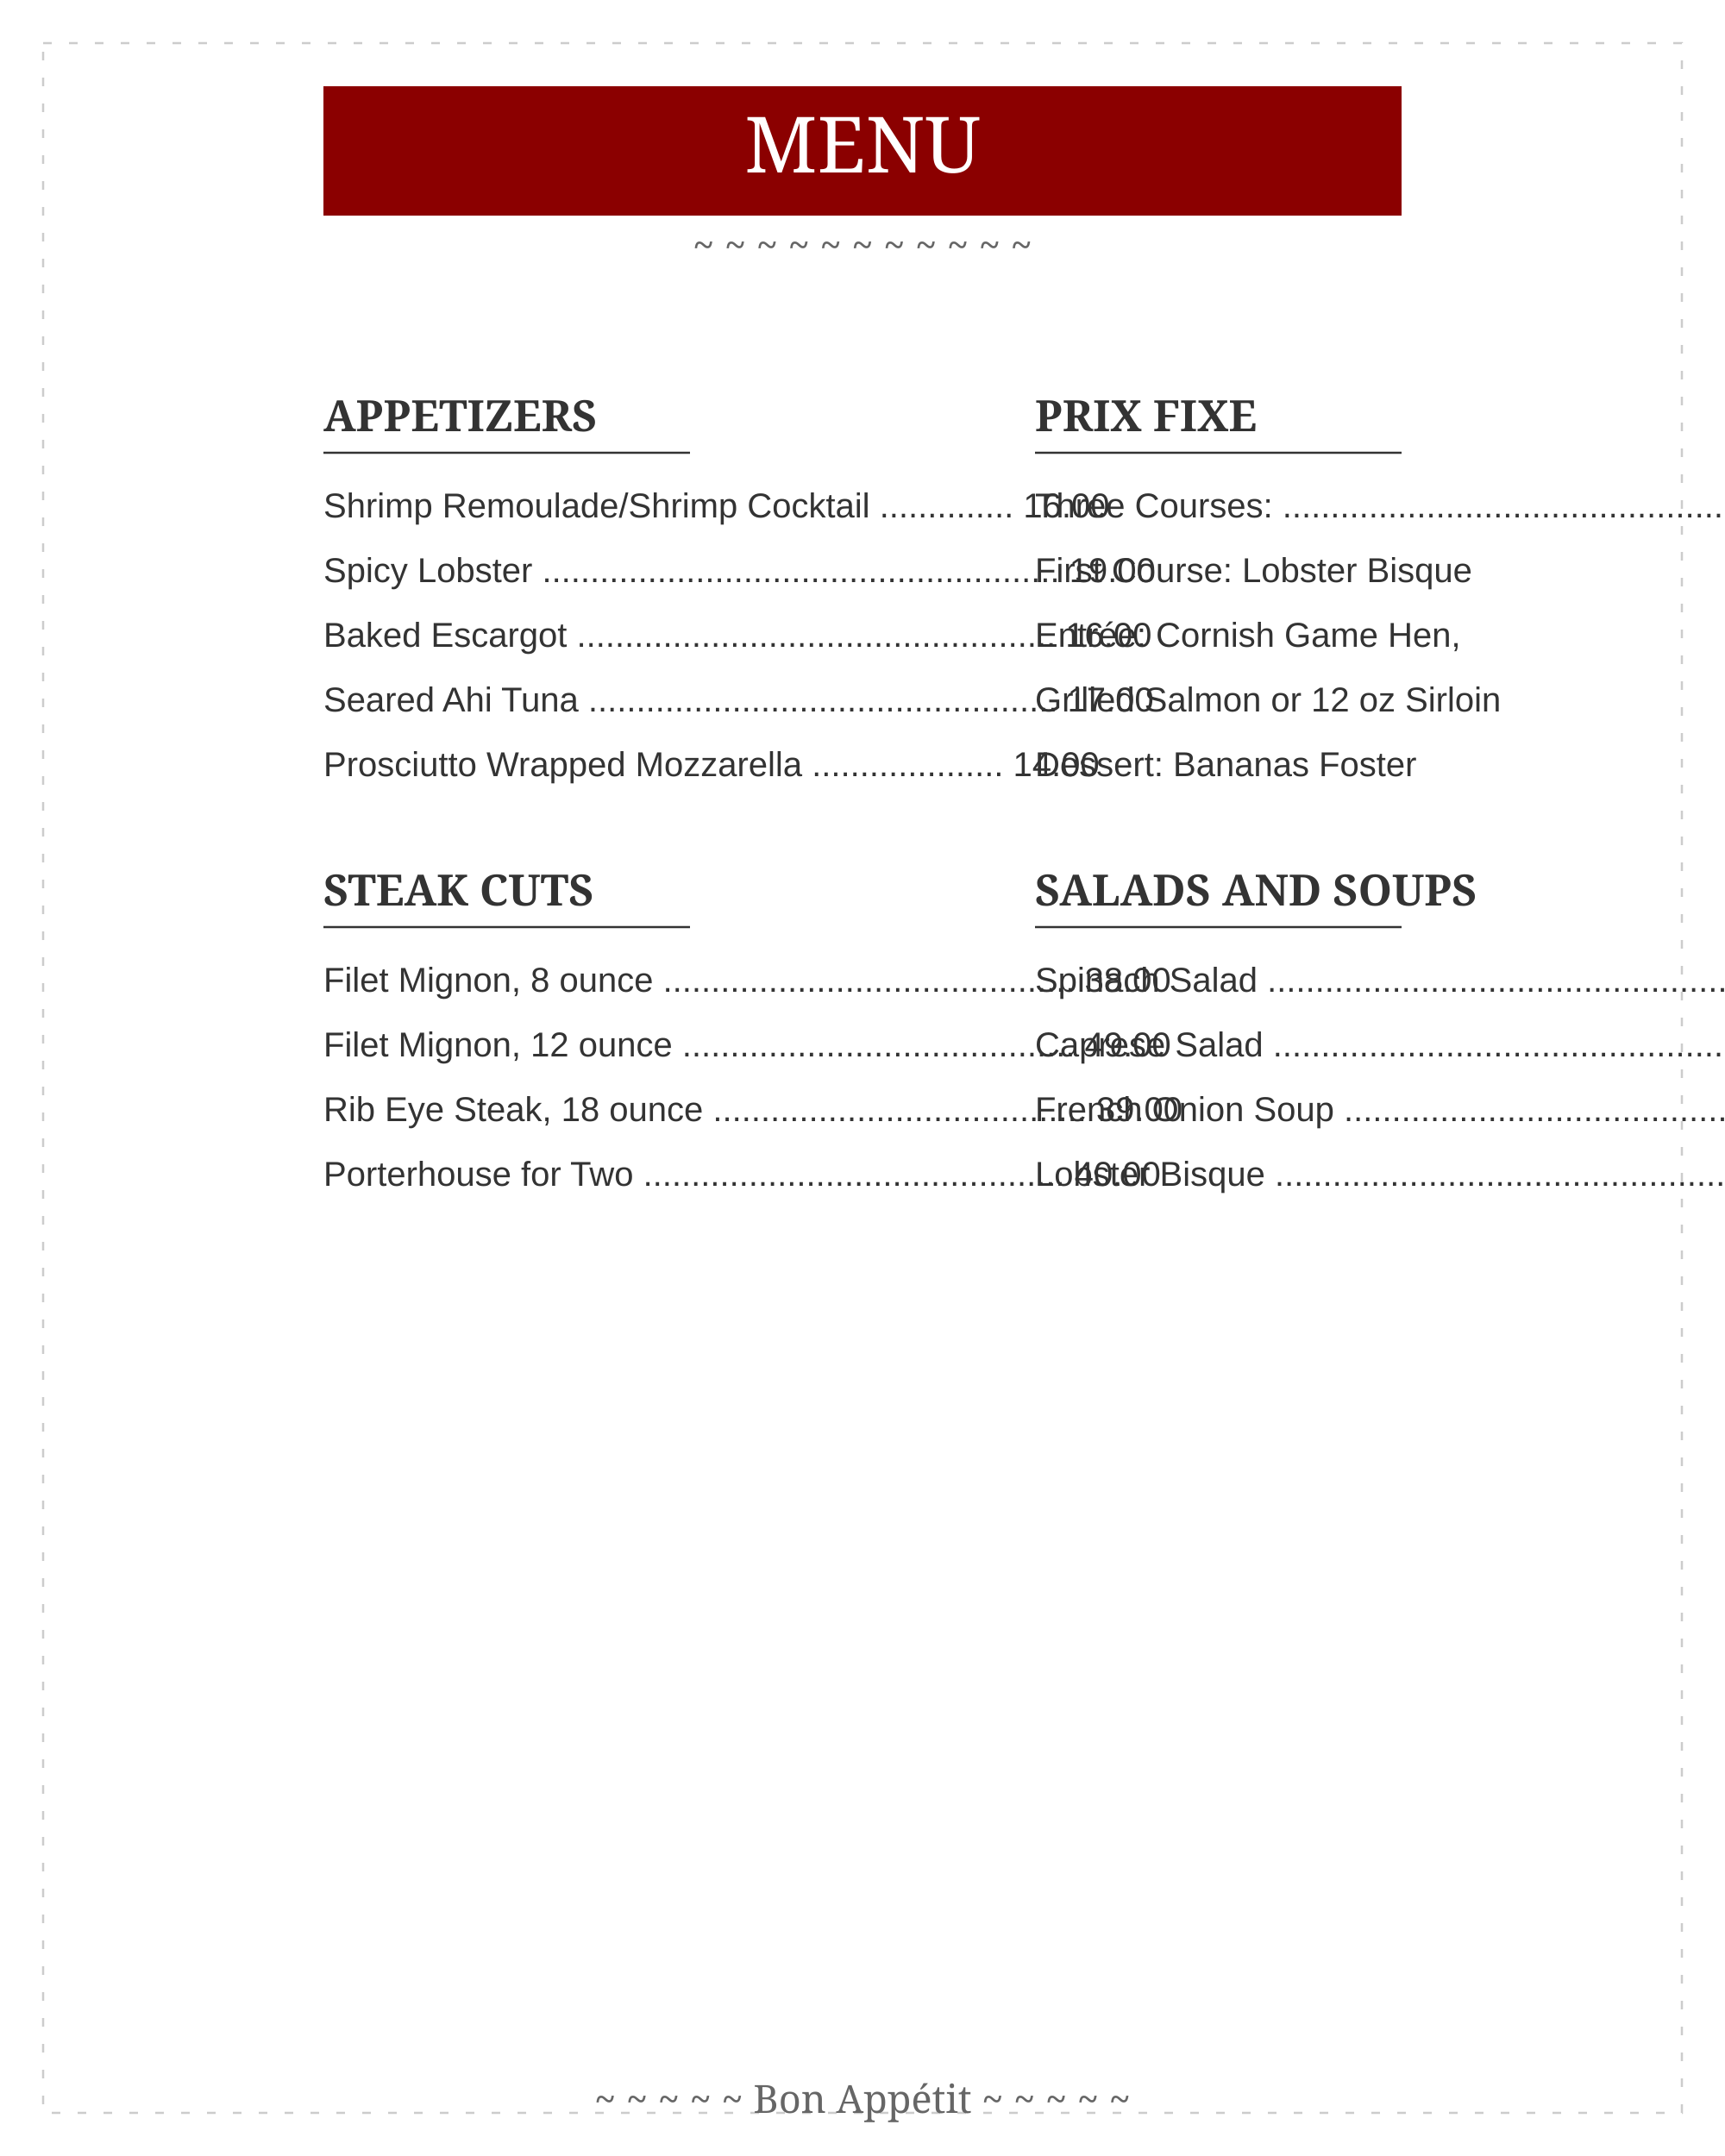
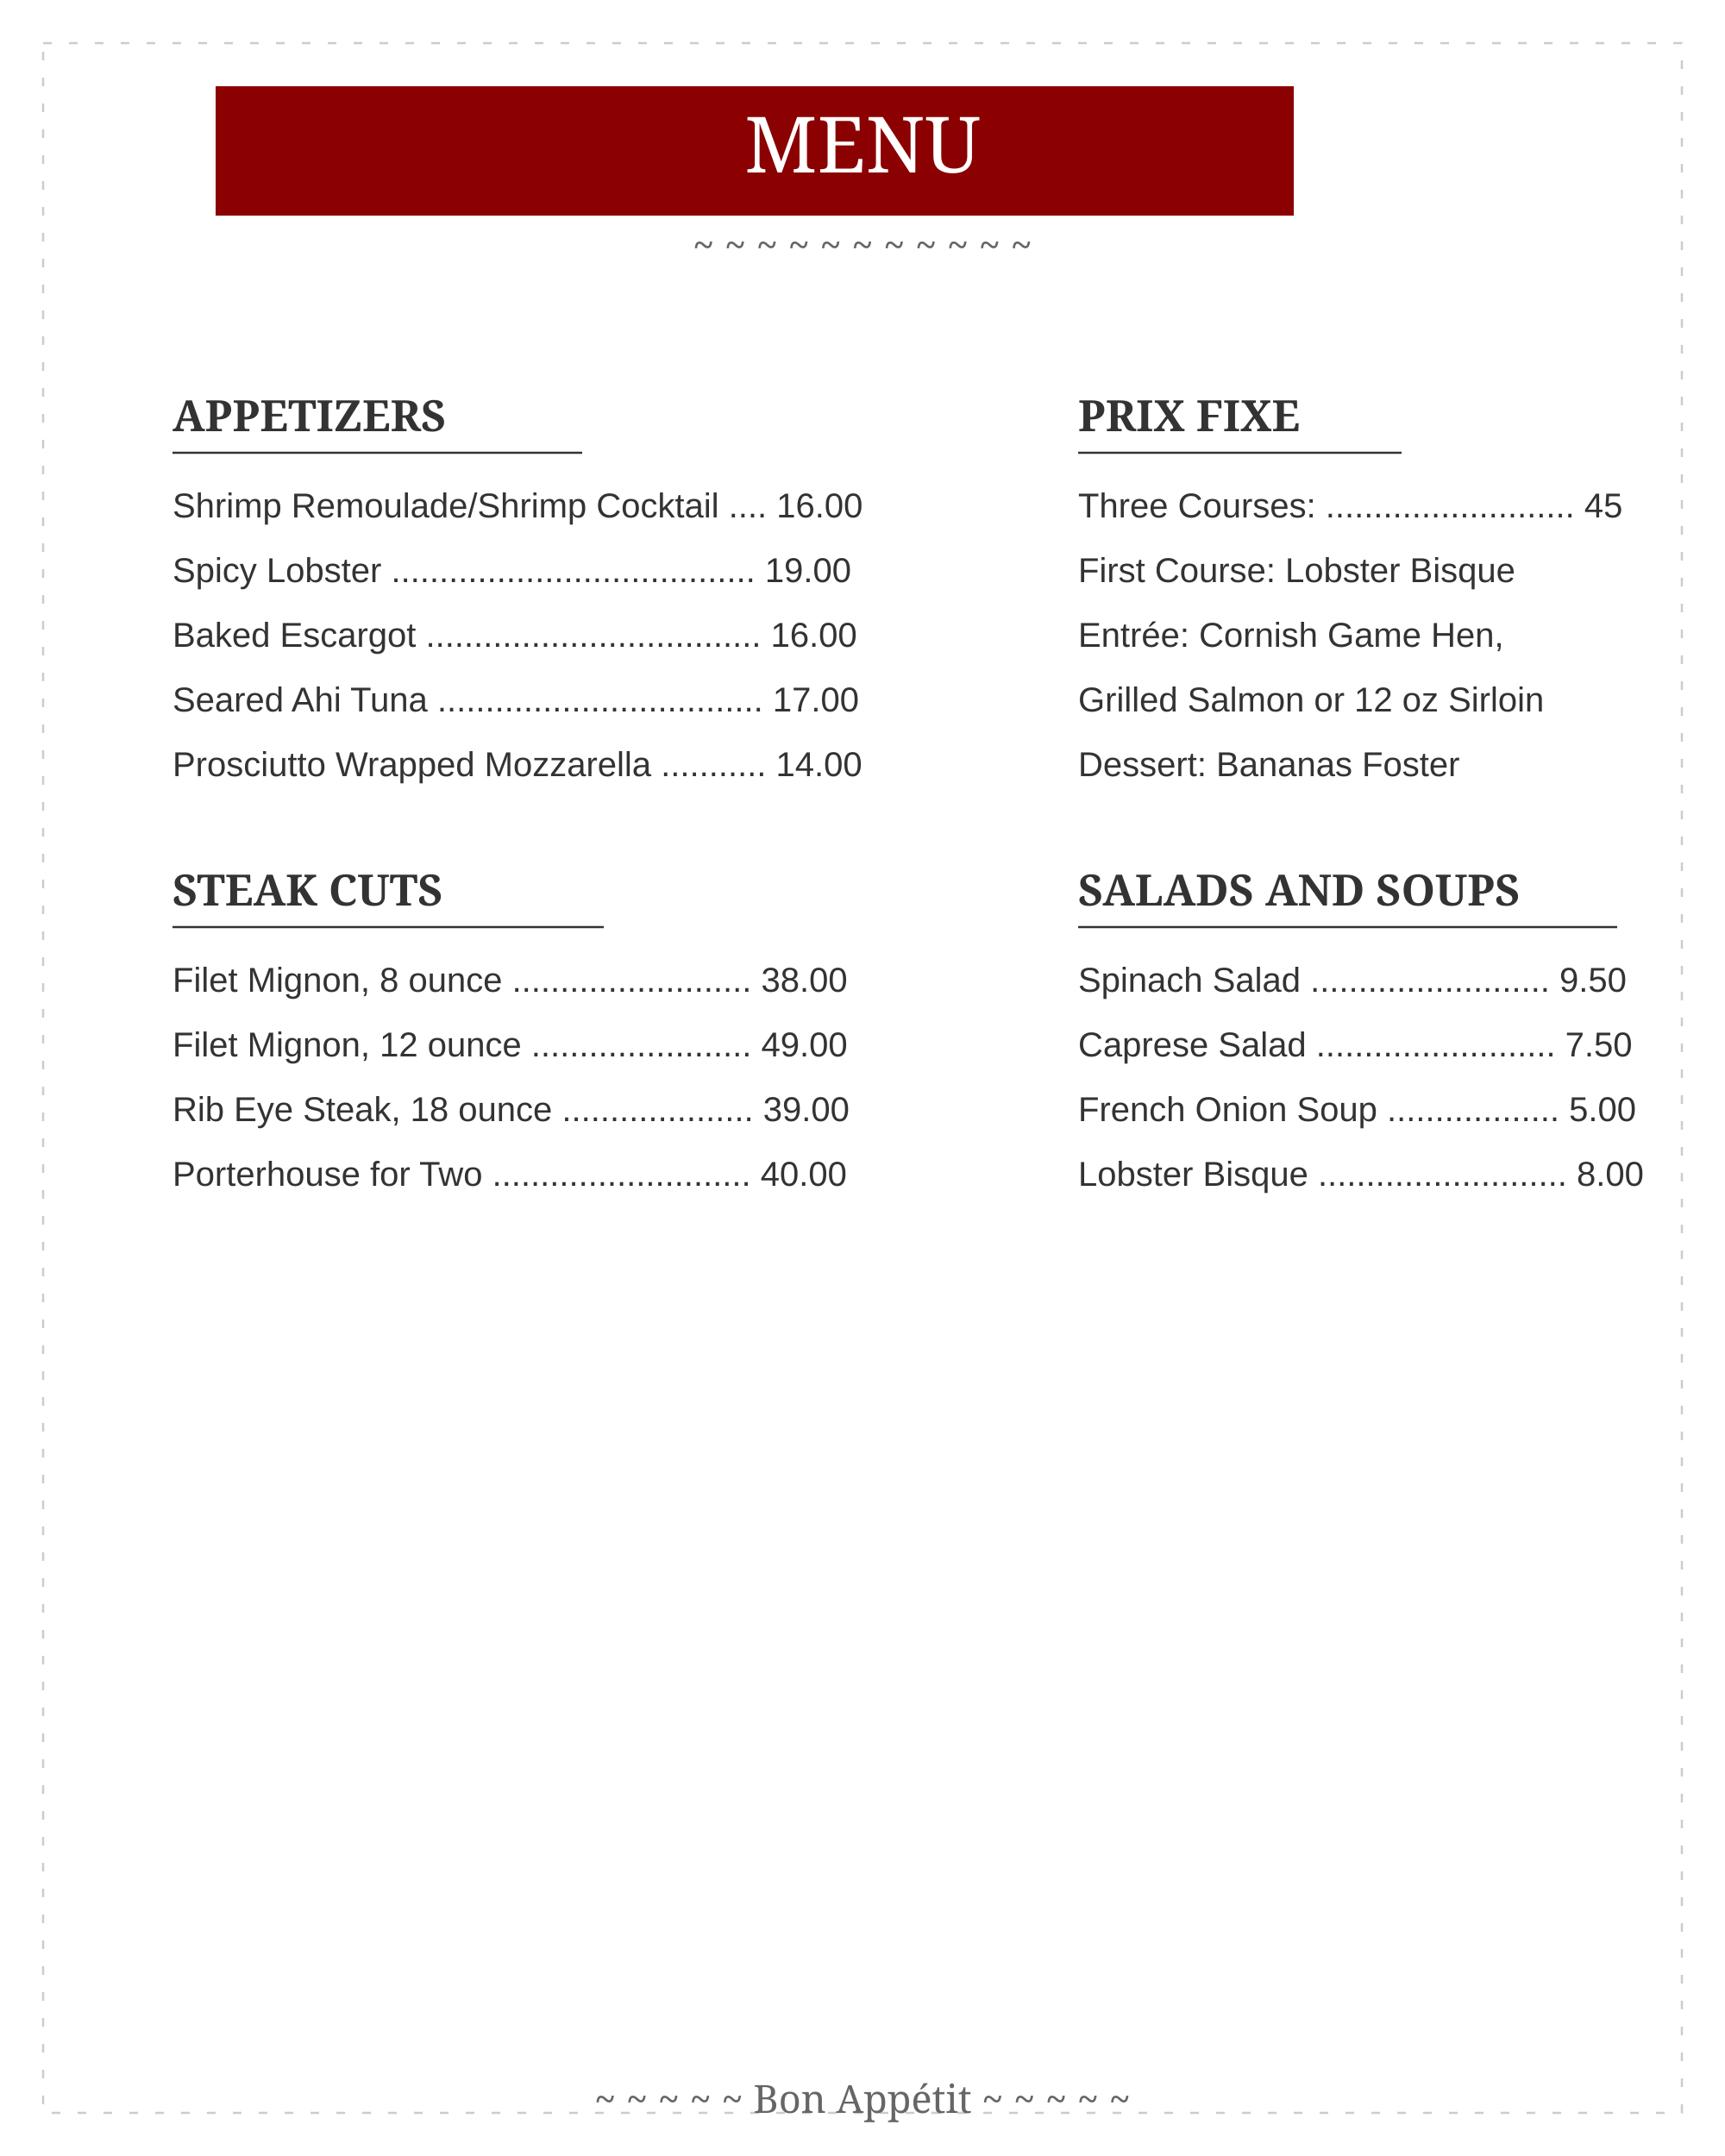
<svg xmlns="http://www.w3.org/2000/svg" width="800" height="1000">
  <rect width="100%" height="100%" fill="#FFFFFF" />
-   <rect x="150" y="40" width="500" height="60" fill="#8B0000" />
+   <rect x="100" y="40" width="500" height="60" fill="#8B0000" />
  <text x="400" y="80" text-anchor="middle" font-family="Georgia, serif" font-size="36" fill="white">
    MENU
  </text>
  <text x="50%" y="120" text-anchor="middle" font-family="Georgia, serif" font-size="18" fill="#666666">
    ~ ~ ~ ~ ~ ~ ~ ~ ~ ~ ~
  </text>
  <rect x="20" y="20" width="760" height="960" stroke="#CCCCCC" fill="none" stroke-dasharray="4,8" />
-   <text x="150" y="200" font-family="Georgia, serif" font-size="20" font-weight="bold" fill="#333333">
+   <text x="80" y="200" font-family="Georgia, serif" font-size="20" font-weight="bold" fill="#333333">
    APPETIZERS
  </text>
-   <line x1="150" y1="210" x2="320" y2="210" stroke="#333333" stroke-width="1" />
-   <text x="150" y="240" font-family="Arial, sans-serif" font-size="16" fill="#333333">
-     Shrimp Remoulade/Shrimp Cocktail .............. 16.00
+   <line x1="80" y1="210" x2="270" y2="210" stroke="#333333" stroke-width="1" />
+   <text x="80" y="240" font-family="Arial, sans-serif" font-size="16" fill="#333333">
+     Shrimp Remoulade/Shrimp Cocktail .... 16.00
  </text>
-   <text x="150" y="270" font-family="Arial, sans-serif" font-size="16" fill="#333333">
-     Spicy Lobster ...................................................... 19.00
+   <text x="80" y="270" font-family="Arial, sans-serif" font-size="16" fill="#333333">
+     Spicy Lobster ...................................... 19.00
  </text>
-   <text x="150" y="300" font-family="Arial, sans-serif" font-size="16" fill="#333333">
-     Baked Escargot .................................................. 16.00
+   <text x="80" y="300" font-family="Arial, sans-serif" font-size="16" fill="#333333">
+     Baked Escargot ................................... 16.00
  </text>
-   <text x="150" y="330" font-family="Arial, sans-serif" font-size="16" fill="#333333">
-     Seared Ahi Tuna ................................................. 17.00
+   <text x="80" y="330" font-family="Arial, sans-serif" font-size="16" fill="#333333">
+     Seared Ahi Tuna .................................. 17.00
  </text>
-   <text x="150" y="360" font-family="Arial, sans-serif" font-size="16" fill="#333333">
-     Prosciutto Wrapped Mozzarella .................... 14.00
+   <text x="80" y="360" font-family="Arial, sans-serif" font-size="16" fill="#333333">
+     Prosciutto Wrapped Mozzarella ........... 14.00
  </text>
-   <text x="150" y="420" font-family="Georgia, serif" font-size="20" font-weight="bold" fill="#333333">
+   <text x="80" y="420" font-family="Georgia, serif" font-size="20" font-weight="bold" fill="#333333">
    STEAK CUTS
  </text>
-   <line x1="150" y1="430" x2="320" y2="430" stroke="#333333" stroke-width="1" />
-   <text x="150" y="460" font-family="Arial, sans-serif" font-size="16" fill="#333333">
-     Filet Mignon, 8 ounce ........................................... 38.00
+   <line x1="80" y1="430" x2="280" y2="430" stroke="#333333" stroke-width="1" />
+   <text x="80" y="460" font-family="Arial, sans-serif" font-size="16" fill="#333333">
+     Filet Mignon, 8 ounce ......................... 38.00
  </text>
-   <text x="150" y="490" font-family="Arial, sans-serif" font-size="16" fill="#333333">
-     Filet Mignon, 12 ounce ......................................... 49.00
+   <text x="80" y="490" font-family="Arial, sans-serif" font-size="16" fill="#333333">
+     Filet Mignon, 12 ounce ....................... 49.00
  </text>
-   <text x="150" y="520" font-family="Arial, sans-serif" font-size="16" fill="#333333">
-     Rib Eye Steak, 18 ounce ....................................... 39.00
+   <text x="80" y="520" font-family="Arial, sans-serif" font-size="16" fill="#333333">
+     Rib Eye Steak, 18 ounce .................... 39.00
  </text>
-   <text x="150" y="550" font-family="Arial, sans-serif" font-size="16" fill="#333333">
-     Porterhouse for Two ............................................ 40.00
+   <text x="80" y="550" font-family="Arial, sans-serif" font-size="16" fill="#333333">
+     Porterhouse for Two ........................... 40.00
  </text>
-   <text x="480" y="200" font-family="Georgia, serif" font-size="20" font-weight="bold" fill="#333333">
+   <text x="500" y="200" font-family="Georgia, serif" font-size="20" font-weight="bold" fill="#333333">
    PRIX FIXE
  </text>
-   <line x1="480" y1="210" x2="650" y2="210" stroke="#333333" stroke-width="1" />
-   <text x="480" y="240" font-family="Arial, sans-serif" font-size="16" fill="#333333">
-     Three Courses: ................................................ 45
+   <line x1="500" y1="210" x2="650" y2="210" stroke="#333333" stroke-width="1" />
+   <text x="500" y="240" font-family="Arial, sans-serif" font-size="16" fill="#333333">
+     Three Courses: .......................... 45
  </text>
-   <text x="480" y="270" font-family="Arial, sans-serif" font-size="16" fill="#333333">
+   <text x="500" y="270" font-family="Arial, sans-serif" font-size="16" fill="#333333">
    First Course: Lobster Bisque
  </text>
-   <text x="480" y="300" font-family="Arial, sans-serif" font-size="16" fill="#333333">
+   <text x="500" y="300" font-family="Arial, sans-serif" font-size="16" fill="#333333">
    Entrée: Cornish Game Hen,
  </text>
-   <text x="480" y="330" font-family="Arial, sans-serif" font-size="16" fill="#333333">
+   <text x="500" y="330" font-family="Arial, sans-serif" font-size="16" fill="#333333">
    Grilled Salmon or 12 oz Sirloin
  </text>
-   <text x="480" y="360" font-family="Arial, sans-serif" font-size="16" fill="#333333">
+   <text x="500" y="360" font-family="Arial, sans-serif" font-size="16" fill="#333333">
    Dessert: Bananas Foster
  </text>
-   <text x="480" y="420" font-family="Georgia, serif" font-size="20" font-weight="bold" fill="#333333">
+   <text x="500" y="420" font-family="Georgia, serif" font-size="20" font-weight="bold" fill="#333333">
    SALADS AND SOUPS
  </text>
-   <line x1="480" y1="430" x2="650" y2="430" stroke="#333333" stroke-width="1" />
-   <text x="480" y="460" font-family="Arial, sans-serif" font-size="16" fill="#333333">
-     Spinach Salad .................................................... 9.50
+   <line x1="500" y1="430" x2="750" y2="430" stroke="#333333" stroke-width="1" />
+   <text x="500" y="460" font-family="Arial, sans-serif" font-size="16" fill="#333333">
+     Spinach Salad ......................... 9.50
  </text>
-   <text x="480" y="490" font-family="Arial, sans-serif" font-size="16" fill="#333333">
-     Caprese Salad .................................................. 7.50
+   <text x="500" y="490" font-family="Arial, sans-serif" font-size="16" fill="#333333">
+     Caprese Salad ......................... 7.50
  </text>
-   <text x="480" y="520" font-family="Arial, sans-serif" font-size="16" fill="#333333">
-     French Onion Soup ............................................ 5.00
+   <text x="500" y="520" font-family="Arial, sans-serif" font-size="16" fill="#333333">
+     French Onion Soup .................. 5.00
  </text>
-   <text x="480" y="550" font-family="Arial, sans-serif" font-size="16" fill="#333333">
-     Lobster Bisque .................................................. 8.00
+   <text x="500" y="550" font-family="Arial, sans-serif" font-size="16" fill="#333333">
+     Lobster Bisque .......................... 8.00
  </text>
  <text x="50%" y="980" text-anchor="middle" font-family="Georgia, serif" font-size="18" fill="#666666">
    ~ ~ ~ ~ ~ Bon Appétit ~ ~ ~ ~ ~
  </text>
</svg>
